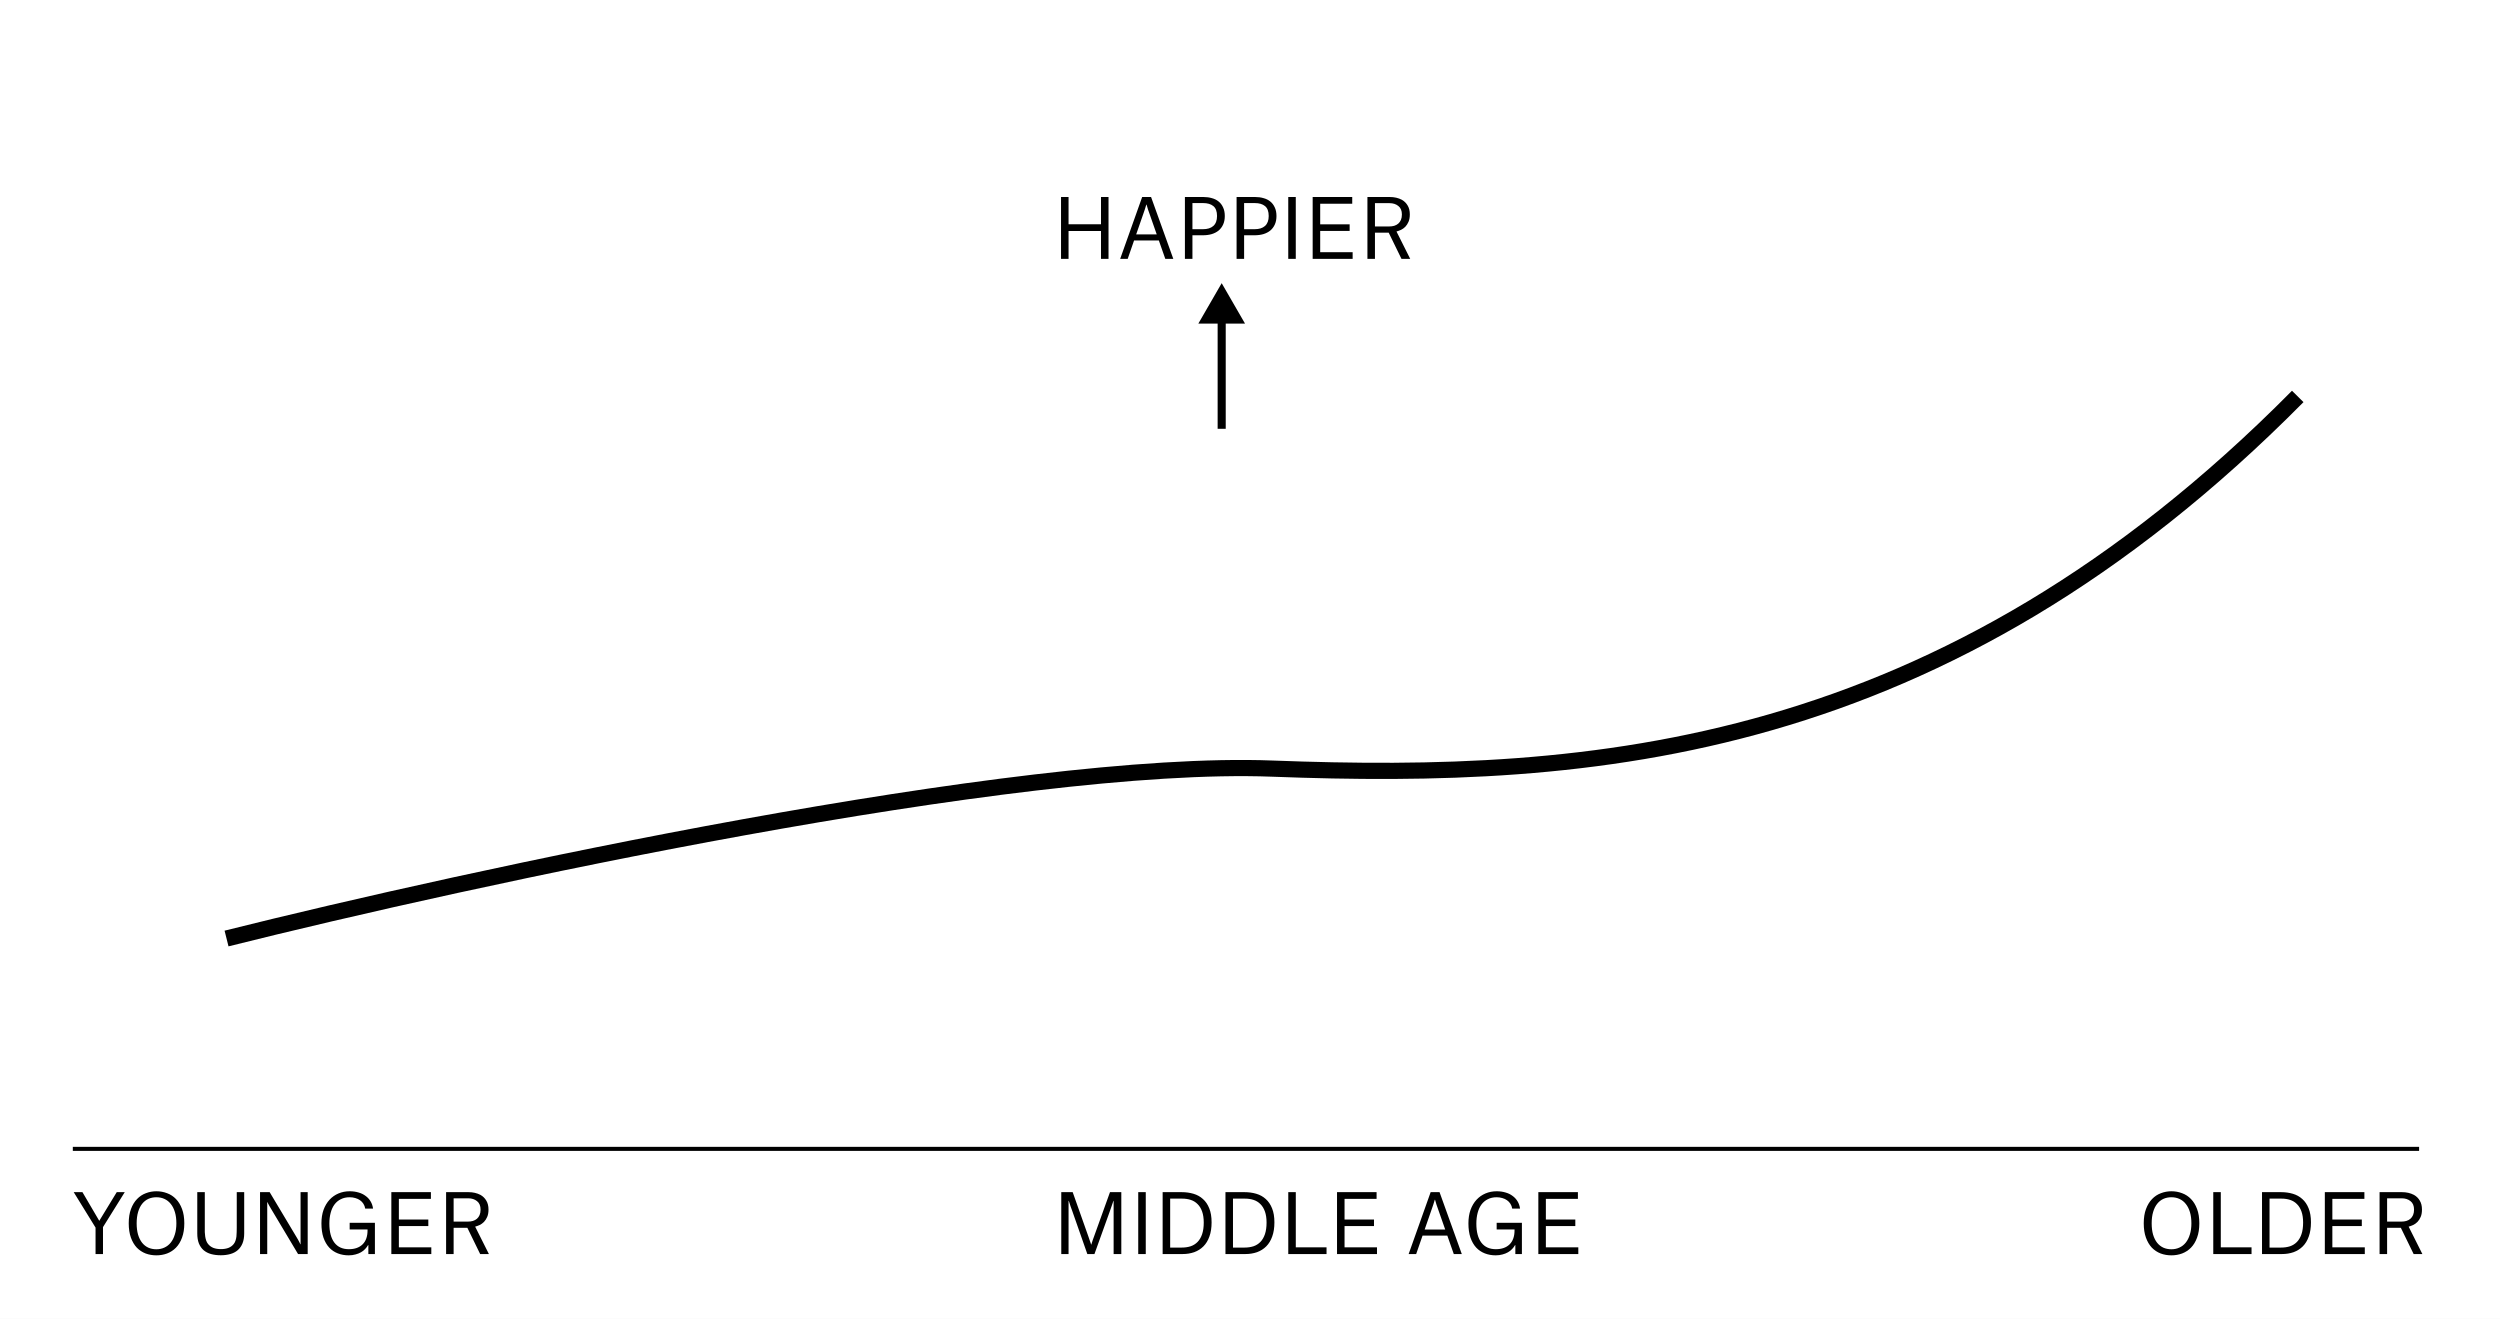
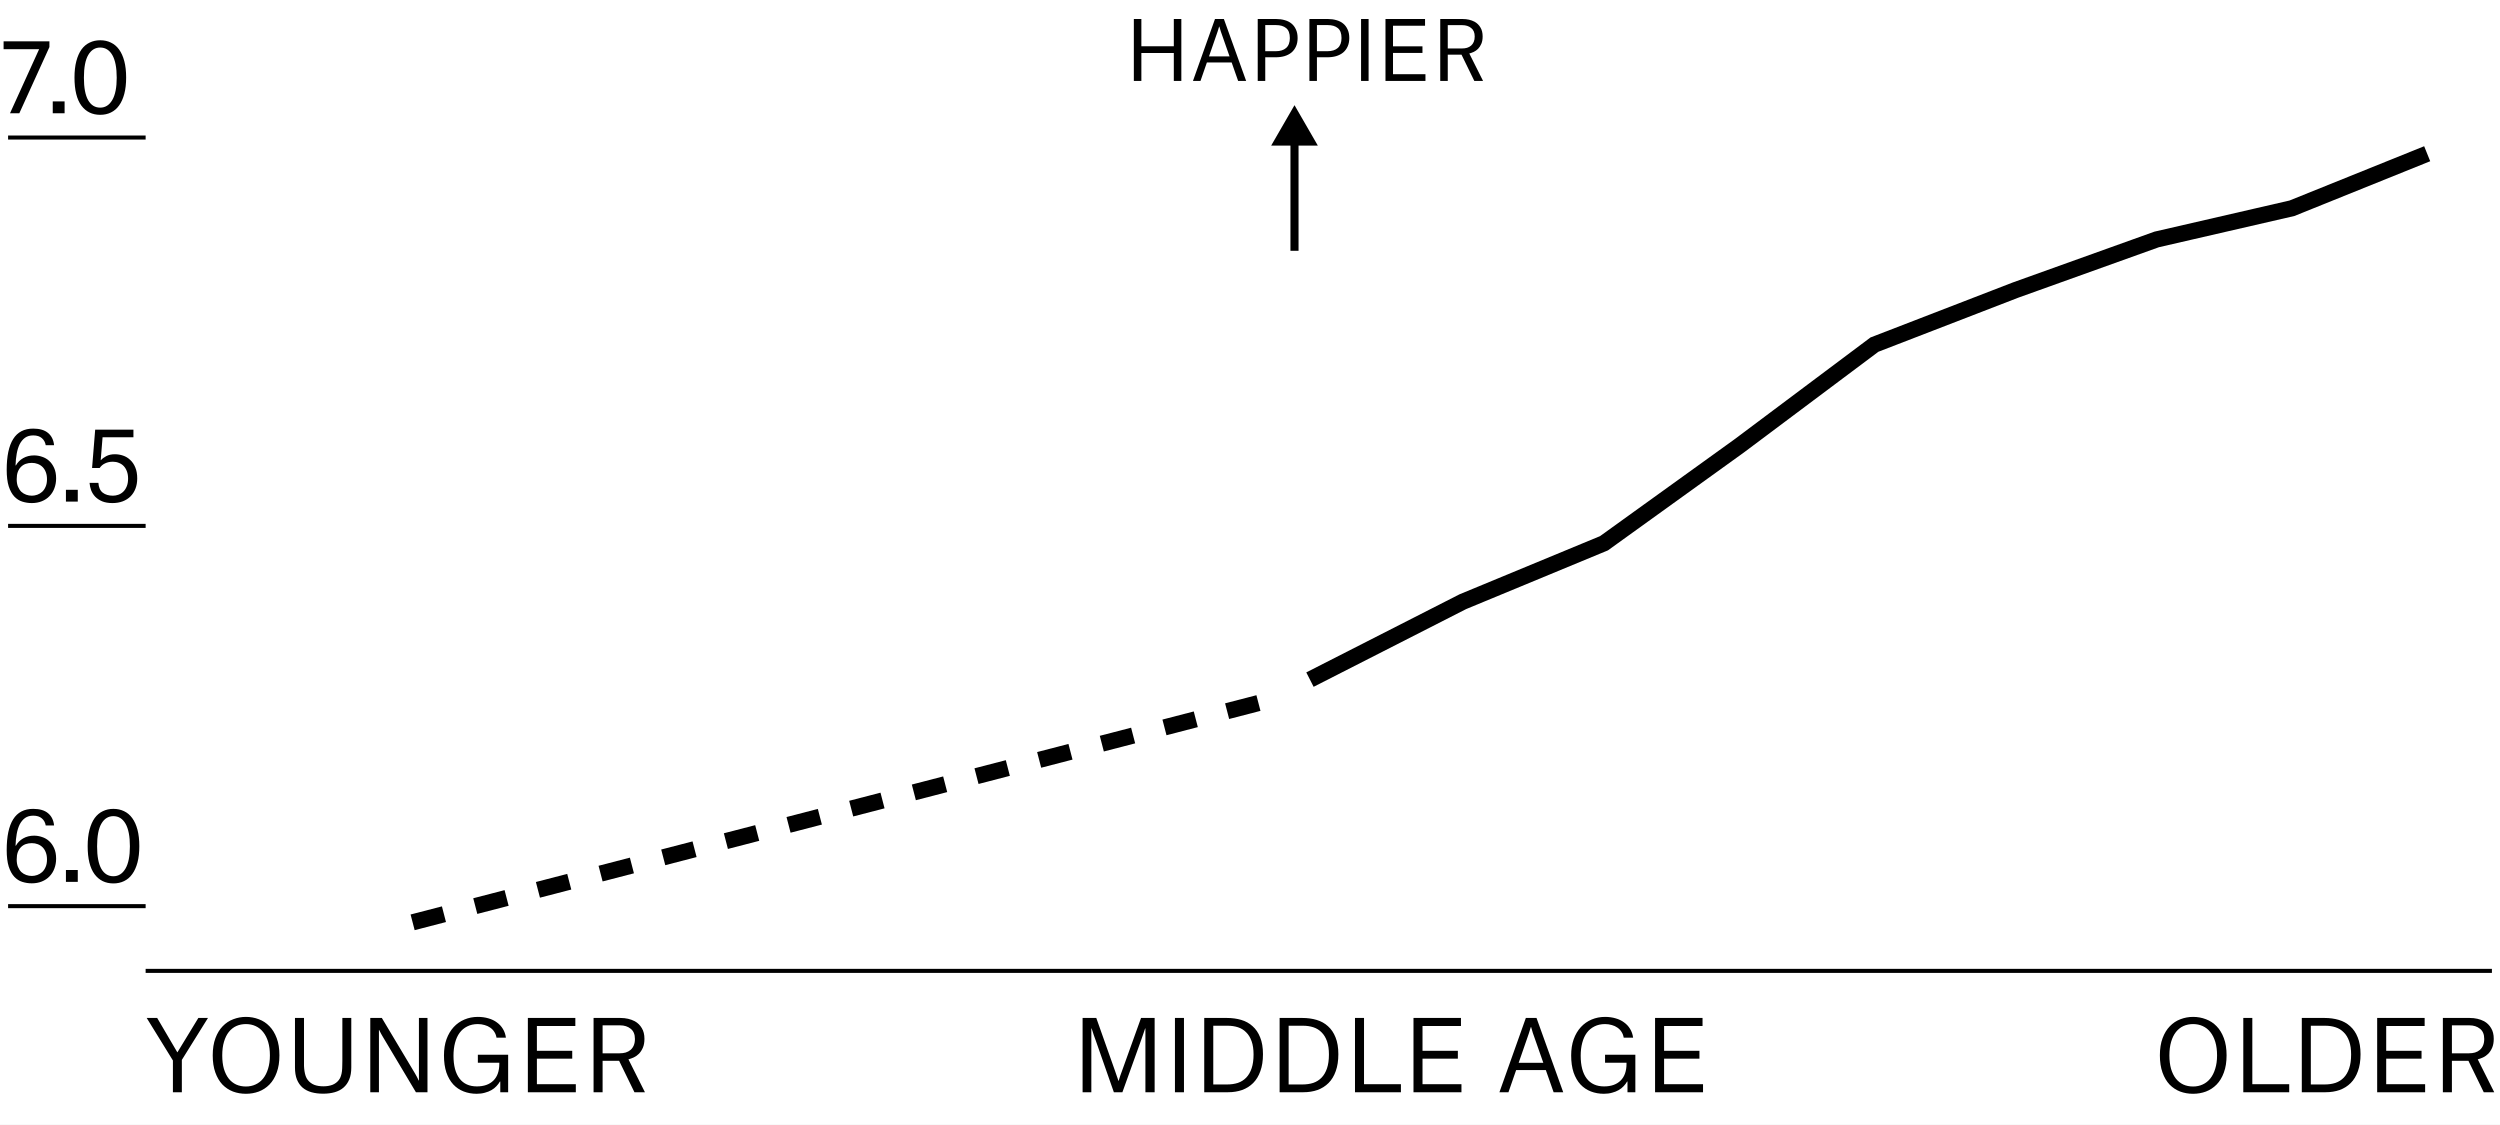
- <svg xmlns="http://www.w3.org/2000/svg" width="309" height="163" viewBox="0 0 309 163" fill="none">
-   <g clip-path="url(#clip0_61_94)">
-     <rect width="309" height="163" fill="white" />
-     <path d="M11.81 151.73L9.11 147.35H10.19L12.26 150.88H12.28L14.43 147.35H15.42L12.73 151.67V155H11.81V151.73ZM15.911 151.2C15.911 150.513 16.004 149.923 16.191 149.43C16.377 148.93 16.627 148.52 16.941 148.2C17.254 147.873 17.617 147.633 18.03 147.48C18.444 147.32 18.877 147.24 19.331 147.24C19.797 147.24 20.237 147.32 20.651 147.48C21.07 147.633 21.437 147.873 21.75 148.2C22.064 148.52 22.314 148.93 22.5 149.43C22.687 149.923 22.78 150.513 22.78 151.2C22.78 151.88 22.687 152.47 22.5 152.97C22.32 153.47 22.07 153.883 21.75 154.21C21.437 154.53 21.07 154.77 20.651 154.93C20.237 155.083 19.797 155.16 19.331 155.16C18.857 155.16 18.414 155.083 18 154.93C17.587 154.77 17.224 154.53 16.91 154.21C16.604 153.883 16.36 153.47 16.18 152.97C16 152.47 15.911 151.88 15.911 151.2ZM19.331 154.41C19.691 154.41 20.02 154.34 20.32 154.2C20.627 154.06 20.887 153.857 21.101 153.59C21.32 153.317 21.491 152.98 21.61 152.58C21.737 152.18 21.8 151.723 21.8 151.21C21.8 150.683 21.741 150.22 21.62 149.82C21.5 149.42 21.331 149.083 21.11 148.81C20.897 148.537 20.637 148.33 20.331 148.19C20.03 148.05 19.697 147.98 19.331 147.98C18.971 147.98 18.64 148.047 18.34 148.18C18.047 148.313 17.791 148.517 17.57 148.79C17.357 149.057 17.191 149.393 17.07 149.8C16.951 150.2 16.89 150.67 16.89 151.21C16.89 151.73 16.947 152.19 17.061 152.59C17.18 152.99 17.347 153.327 17.561 153.6C17.774 153.867 18.03 154.07 18.331 154.21C18.631 154.343 18.964 154.41 19.331 154.41ZM24.383 147.35H25.313V151.75C25.313 151.923 25.313 152.103 25.313 152.29C25.32 152.477 25.336 152.657 25.363 152.83C25.39 153.003 25.43 153.17 25.483 153.33C25.536 153.483 25.61 153.62 25.703 153.74C25.883 153.967 26.106 154.133 26.373 154.24C26.64 154.34 26.95 154.39 27.303 154.39C27.656 154.39 27.966 154.34 28.233 154.24C28.506 154.133 28.73 153.967 28.903 153.74C28.996 153.62 29.066 153.483 29.113 153.33C29.166 153.17 29.203 153.003 29.223 152.83C29.243 152.657 29.253 152.477 29.253 152.29C29.26 152.103 29.263 151.923 29.263 151.75V147.35H30.183V152.45C30.183 152.93 30.113 153.34 29.973 153.68C29.833 154.02 29.636 154.3 29.383 154.52C29.13 154.74 28.823 154.9 28.463 155C28.11 155.1 27.716 155.15 27.283 155.15C26.843 155.15 26.443 155.1 26.083 155C25.73 154.9 25.426 154.743 25.173 154.53C24.92 154.31 24.723 154.03 24.583 153.69C24.45 153.35 24.383 152.937 24.383 152.45V147.35ZM32.14 147.35H33.33L36.73 153.04C36.796 153.147 36.853 153.247 36.9 153.34C36.946 153.427 36.986 153.503 37.02 153.57C37.053 153.65 37.086 153.723 37.12 153.79H37.15V147.35H38.03V155H36.84L33.45 149.32C33.376 149.193 33.313 149.083 33.26 148.99C33.213 148.897 33.173 148.82 33.14 148.76L33.05 148.58H33.03V155H32.14V147.35ZM43.219 147.98C42.806 147.98 42.442 148.06 42.129 148.22C41.816 148.373 41.552 148.593 41.339 148.88C41.132 149.16 40.975 149.503 40.869 149.91C40.762 150.31 40.709 150.753 40.709 151.24C40.709 152.26 40.916 153.043 41.329 153.59C41.742 154.13 42.339 154.4 43.119 154.4C43.846 154.4 44.412 154.2 44.819 153.8C45.225 153.4 45.429 152.823 45.429 152.07V151.96H43.219V151.14H46.339V155H45.529V153.9H45.489C45.395 154.067 45.276 154.227 45.129 154.38C44.989 154.533 44.819 154.667 44.619 154.78C44.425 154.893 44.199 154.983 43.939 155.05C43.685 155.123 43.406 155.16 43.099 155.16C42.619 155.16 42.172 155.08 41.759 154.92C41.346 154.76 40.989 154.52 40.689 154.2C40.389 153.873 40.152 153.463 39.979 152.97C39.812 152.47 39.729 151.883 39.729 151.21C39.729 150.583 39.816 150.027 39.989 149.54C40.169 149.047 40.416 148.63 40.729 148.29C41.042 147.95 41.412 147.69 41.839 147.51C42.266 147.33 42.725 147.24 43.219 147.24C43.612 147.24 43.975 147.29 44.309 147.39C44.642 147.483 44.932 147.623 45.179 147.81C45.432 147.99 45.639 148.213 45.799 148.48C45.959 148.74 46.062 149.04 46.109 149.38H45.139C45.105 149.16 45.032 148.963 44.919 148.79C44.812 148.617 44.672 148.47 44.499 148.35C44.332 148.23 44.139 148.14 43.919 148.08C43.699 148.013 43.465 147.98 43.219 147.98ZM48.37 147.35H53.26V148.18H49.3V150.73H52.94V151.54H49.3V154.17H53.31V155H48.37V147.35ZM57.828 150.99C58.054 150.99 58.261 150.963 58.448 150.91C58.641 150.85 58.808 150.76 58.948 150.64C59.088 150.52 59.198 150.367 59.278 150.18C59.358 149.993 59.398 149.77 59.398 149.51C59.398 149.037 59.251 148.687 58.958 148.46C58.671 148.227 58.308 148.11 57.868 148.11H56.068V150.99H57.828ZM57.768 151.76H56.068V155H55.138V147.35H57.908C58.461 147.35 58.954 147.463 59.388 147.69C59.694 147.863 59.934 148.1 60.108 148.4C60.288 148.693 60.378 149.06 60.378 149.5C60.378 149.86 60.324 150.163 60.218 150.41C60.111 150.657 59.978 150.863 59.818 151.03C59.658 151.19 59.481 151.317 59.288 151.41C59.094 151.497 58.911 151.563 58.738 151.61V151.63L60.428 155H59.348L57.768 151.76Z" fill="black" />
-     <path d="M264.967 151.2C264.967 150.513 265.06 149.923 265.247 149.43C265.434 148.93 265.684 148.52 265.997 148.2C266.31 147.873 266.674 147.633 267.087 147.48C267.5 147.32 267.934 147.24 268.387 147.24C268.854 147.24 269.294 147.32 269.707 147.48C270.127 147.633 270.494 147.873 270.807 148.2C271.12 148.52 271.37 148.93 271.557 149.43C271.744 149.923 271.837 150.513 271.837 151.2C271.837 151.88 271.744 152.47 271.557 152.97C271.377 153.47 271.127 153.883 270.807 154.21C270.494 154.53 270.127 154.77 269.707 154.93C269.294 155.083 268.854 155.16 268.387 155.16C267.914 155.16 267.47 155.083 267.057 154.93C266.644 154.77 266.28 154.53 265.967 154.21C265.66 153.883 265.417 153.47 265.237 152.97C265.057 152.47 264.967 151.88 264.967 151.2ZM268.387 154.41C268.747 154.41 269.077 154.34 269.377 154.2C269.684 154.06 269.944 153.857 270.157 153.59C270.377 153.317 270.547 152.98 270.667 152.58C270.794 152.18 270.857 151.723 270.857 151.21C270.857 150.683 270.797 150.22 270.677 149.82C270.557 149.42 270.387 149.083 270.167 148.81C269.954 148.537 269.694 148.33 269.387 148.19C269.087 148.05 268.754 147.98 268.387 147.98C268.027 147.98 267.697 148.047 267.397 148.18C267.104 148.313 266.847 148.517 266.627 148.79C266.414 149.057 266.247 149.393 266.127 149.8C266.007 150.2 265.947 150.67 265.947 151.21C265.947 151.73 266.004 152.19 266.117 152.59C266.237 152.99 266.404 153.327 266.617 153.6C266.83 153.867 267.087 154.07 267.387 154.21C267.687 154.343 268.02 154.41 268.387 154.41ZM273.56 147.35H274.49V154.17H278.29V155H273.56V147.35ZM279.585 147.35H281.935C282.455 147.35 282.942 147.417 283.395 147.55C283.848 147.683 284.238 147.9 284.565 148.2C284.898 148.493 285.158 148.877 285.345 149.35C285.538 149.823 285.635 150.4 285.635 151.08C285.635 151.753 285.545 152.337 285.365 152.83C285.192 153.323 284.945 153.73 284.625 154.05C284.305 154.37 283.925 154.61 283.485 154.77C283.045 154.923 282.565 155 282.045 155H279.585V147.35ZM281.935 154.2C282.342 154.2 282.712 154.147 283.045 154.04C283.378 153.927 283.665 153.747 283.905 153.5C284.145 153.253 284.332 152.933 284.465 152.54C284.598 152.147 284.665 151.67 284.665 151.11C284.665 150.577 284.598 150.123 284.465 149.75C284.332 149.37 284.145 149.063 283.905 148.83C283.672 148.59 283.392 148.417 283.065 148.31C282.738 148.203 282.382 148.15 281.995 148.15H280.515V154.2H281.935ZM287.349 147.35H292.239V148.18H288.279V150.73H291.919V151.54H288.279V154.17H292.289V155H287.349V147.35ZM296.806 150.99C297.033 150.99 297.24 150.963 297.426 150.91C297.62 150.85 297.786 150.76 297.926 150.64C298.066 150.52 298.176 150.367 298.256 150.18C298.336 149.993 298.376 149.77 298.376 149.51C298.376 149.037 298.23 148.687 297.936 148.46C297.65 148.227 297.286 148.11 296.846 148.11H295.046V150.99H296.806ZM296.746 151.76H295.046V155H294.116V147.35H296.886C297.44 147.35 297.933 147.463 298.366 147.69C298.673 147.863 298.913 148.1 299.086 148.4C299.266 148.693 299.356 149.06 299.356 149.5C299.356 149.86 299.303 150.163 299.196 150.41C299.09 150.657 298.956 150.863 298.796 151.03C298.636 151.19 298.46 151.317 298.266 151.41C298.073 151.497 297.89 151.563 297.716 151.61V151.63L299.406 155H298.326L296.746 151.76Z" fill="black" />
-     <path d="M131.174 147.35H132.584L134.524 152.83C134.584 153.003 134.634 153.15 134.674 153.27C134.714 153.39 134.75 153.493 134.784 153.58C134.81 153.68 134.837 153.763 134.864 153.83H134.884C134.904 153.763 134.93 153.68 134.964 153.58C134.99 153.493 135.024 153.39 135.064 153.27C135.11 153.15 135.164 153.003 135.224 152.83L137.194 147.35H138.594V155H137.644V148.43H137.614C137.587 148.51 137.554 148.61 137.514 148.73C137.48 148.83 137.437 148.957 137.384 149.11C137.337 149.257 137.277 149.43 137.204 149.63L135.274 155H134.394L132.514 149.63C132.44 149.43 132.377 149.257 132.324 149.11C132.277 148.957 132.237 148.83 132.204 148.73C132.164 148.61 132.13 148.51 132.104 148.43H132.074V155H131.174V147.35ZM140.686 147.35H141.616V155H140.686V147.35ZM143.703 147.35H146.053C146.573 147.35 147.06 147.417 147.513 147.55C147.966 147.683 148.356 147.9 148.683 148.2C149.016 148.493 149.276 148.877 149.463 149.35C149.656 149.823 149.753 150.4 149.753 151.08C149.753 151.753 149.663 152.337 149.483 152.83C149.31 153.323 149.063 153.73 148.743 154.05C148.423 154.37 148.043 154.61 147.603 154.77C147.163 154.923 146.683 155 146.163 155H143.703V147.35ZM146.053 154.2C146.46 154.2 146.83 154.147 147.163 154.04C147.496 153.927 147.783 153.747 148.023 153.5C148.263 153.253 148.45 152.933 148.583 152.54C148.716 152.147 148.783 151.67 148.783 151.11C148.783 150.577 148.716 150.123 148.583 149.75C148.45 149.37 148.263 149.063 148.023 148.83C147.79 148.59 147.51 148.417 147.183 148.31C146.856 148.203 146.5 148.15 146.113 148.15H144.633V154.2H146.053ZM151.467 147.35H153.817C154.337 147.35 154.823 147.417 155.277 147.55C155.73 147.683 156.12 147.9 156.447 148.2C156.78 148.493 157.04 148.877 157.227 149.35C157.42 149.823 157.517 150.4 157.517 151.08C157.517 151.753 157.427 152.337 157.247 152.83C157.073 153.323 156.827 153.73 156.507 154.05C156.187 154.37 155.807 154.61 155.367 154.77C154.927 154.923 154.447 155 153.927 155H151.467V147.35ZM153.817 154.2C154.223 154.2 154.593 154.147 154.927 154.04C155.26 153.927 155.547 153.747 155.787 153.5C156.027 153.253 156.213 152.933 156.347 152.54C156.48 152.147 156.547 151.67 156.547 151.11C156.547 150.577 156.48 150.123 156.347 149.75C156.213 149.37 156.027 149.063 155.787 148.83C155.553 148.59 155.273 148.417 154.947 148.31C154.62 148.203 154.263 148.15 153.877 148.15H152.397V154.2H153.817ZM159.23 147.35H160.16V154.17H163.96V155H159.23V147.35ZM165.256 147.35H170.146V148.18H166.186V150.73H169.826V151.54H166.186V154.17H170.196V155H165.256V147.35ZM177.348 148.28C177.341 148.293 177.328 148.33 177.308 148.39C177.295 148.45 177.271 148.527 177.238 148.62C177.211 148.707 177.181 148.803 177.148 148.91C177.115 149.017 177.078 149.123 177.038 149.23L176.088 151.97H178.628L177.668 149.23C177.628 149.117 177.588 149.003 177.548 148.89C177.515 148.777 177.485 148.673 177.458 148.58C177.425 148.473 177.395 148.373 177.368 148.28H177.348ZM178.888 152.72H175.828L175.038 155H174.108L176.828 147.35H177.928L180.678 155H179.688L178.888 152.72ZM184.987 147.98C184.574 147.98 184.211 148.06 183.897 148.22C183.584 148.373 183.321 148.593 183.107 148.88C182.901 149.16 182.744 149.503 182.637 149.91C182.531 150.31 182.477 150.753 182.477 151.24C182.477 152.26 182.684 153.043 183.097 153.59C183.511 154.13 184.107 154.4 184.887 154.4C185.614 154.4 186.181 154.2 186.587 153.8C186.994 153.4 187.197 152.823 187.197 152.07V151.96H184.987V151.14H188.107V155H187.297V153.9H187.257C187.164 154.067 187.044 154.227 186.897 154.38C186.757 154.533 186.587 154.667 186.387 154.78C186.194 154.893 185.967 154.983 185.707 155.05C185.454 155.123 185.174 155.16 184.867 155.16C184.387 155.16 183.941 155.08 183.527 154.92C183.114 154.76 182.757 154.52 182.457 154.2C182.157 153.873 181.921 153.463 181.747 152.97C181.581 152.47 181.497 151.883 181.497 151.21C181.497 150.583 181.584 150.027 181.757 149.54C181.937 149.047 182.184 148.63 182.497 148.29C182.811 147.95 183.181 147.69 183.607 147.51C184.034 147.33 184.494 147.24 184.987 147.24C185.381 147.24 185.744 147.29 186.077 147.39C186.411 147.483 186.701 147.623 186.947 147.81C187.201 147.99 187.407 148.213 187.567 148.48C187.727 148.74 187.831 149.04 187.877 149.38H186.907C186.874 149.16 186.801 148.963 186.687 148.79C186.581 148.617 186.441 148.47 186.267 148.35C186.101 148.23 185.907 148.14 185.687 148.08C185.467 148.013 185.234 147.98 184.987 147.98ZM190.139 147.35H195.029V148.18H191.069V150.73H194.709V151.54H191.069V154.17H195.079V155H190.139V147.35Z" fill="black" />
-     <path d="M132.073 32H131.143V24.35H132.073V27.72H136.083V24.35H137.013V32H136.083V28.55H132.073V32ZM141.692 25.28C141.685 25.293 141.672 25.33 141.652 25.39C141.638 25.45 141.615 25.527 141.582 25.62C141.555 25.707 141.525 25.803 141.492 25.91C141.458 26.017 141.422 26.123 141.382 26.23L140.432 28.97H142.972L142.012 26.23C141.972 26.117 141.932 26.003 141.892 25.89C141.858 25.777 141.828 25.673 141.802 25.58C141.768 25.473 141.738 25.373 141.712 25.28H141.692ZM143.232 29.72H140.172L139.382 32H138.452L141.172 24.35H142.272L145.022 32H144.032L143.232 29.72ZM147.385 29.08V32H146.455V24.35H148.755C149.122 24.35 149.465 24.397 149.785 24.49C150.112 24.577 150.392 24.717 150.625 24.91C150.858 25.097 151.042 25.34 151.175 25.64C151.315 25.933 151.385 26.287 151.385 26.7C151.385 27.107 151.315 27.46 151.175 27.76C151.042 28.053 150.855 28.3 150.615 28.5C150.375 28.693 150.088 28.84 149.755 28.94C149.428 29.033 149.068 29.08 148.675 29.08H147.385ZM148.675 28.33C149.235 28.33 149.665 28.197 149.965 27.93C150.272 27.657 150.425 27.247 150.425 26.7C150.425 26.127 150.272 25.717 149.965 25.47C149.665 25.223 149.245 25.1 148.705 25.1H147.385V28.33H148.675ZM153.772 29.08V32H152.842V24.35H155.142C155.508 24.35 155.852 24.397 156.172 24.49C156.498 24.577 156.778 24.717 157.012 24.91C157.245 25.097 157.428 25.34 157.562 25.64C157.702 25.933 157.772 26.287 157.772 26.7C157.772 27.107 157.702 27.46 157.562 27.76C157.428 28.053 157.242 28.3 157.002 28.5C156.762 28.693 156.475 28.84 156.142 28.94C155.815 29.033 155.455 29.08 155.062 29.08H153.772ZM155.062 28.33C155.622 28.33 156.052 28.197 156.352 27.93C156.658 27.657 156.812 27.247 156.812 26.7C156.812 26.127 156.658 25.717 156.352 25.47C156.052 25.223 155.632 25.1 155.092 25.1H153.772V28.33H155.062ZM159.228 24.35H160.158V32H159.228V24.35ZM162.246 24.35H167.136V25.18H163.176V27.73H166.816V28.54H163.176V31.17H167.186V32H162.246V24.35ZM171.704 27.99C171.93 27.99 172.137 27.963 172.324 27.91C172.517 27.85 172.684 27.76 172.824 27.64C172.964 27.52 173.074 27.367 173.154 27.18C173.234 26.993 173.274 26.77 173.274 26.51C173.274 26.037 173.127 25.687 172.834 25.46C172.547 25.227 172.184 25.11 171.744 25.11H169.944V27.99H171.704ZM171.644 28.76H169.944V32H169.014V24.35H171.784C172.337 24.35 172.83 24.463 173.264 24.69C173.57 24.863 173.81 25.1 173.984 25.4C174.164 25.693 174.254 26.06 174.254 26.5C174.254 26.86 174.2 27.163 174.094 27.41C173.987 27.657 173.854 27.863 173.694 28.03C173.534 28.19 173.357 28.317 173.164 28.41C172.97 28.497 172.787 28.563 172.614 28.61V28.63L174.304 32H173.224L171.644 28.76Z" fill="black" />
-     <path d="M9 142H299" stroke="black" stroke-width="0.5" />
-     <path d="M151 35L148.113 40H153.887L151 35ZM151 53H151.5V39.5H151H150.5V53H151Z" fill="black" />
-     <path d="M28 116C57.922 108.5 125.662 93.8 157.247 95C196.727 96.5 239.948 93.5 284 49" stroke="black" stroke-width="2" />
+ <svg xmlns="http://www.w3.org/2000/svg" width="309" height="139" viewBox="0 0 309 139" fill="none">
+   <g clip-path="url(#clip0_68_2)">
+     <rect width="309" height="139" fill="white" />
+     <path d="M21.372 131.076L18.132 125.82H19.428L21.912 130.056H21.936L24.516 125.82H25.704L22.476 131.004V135H21.372V131.076ZM26.293 130.44C26.293 129.616 26.405 128.908 26.629 128.316C26.853 127.716 27.153 127.224 27.529 126.84C27.905 126.448 28.341 126.16 28.837 125.976C29.333 125.784 29.853 125.688 30.397 125.688C30.957 125.688 31.485 125.784 31.981 125.976C32.485 126.16 32.925 126.448 33.301 126.84C33.677 127.224 33.977 127.716 34.201 128.316C34.425 128.908 34.537 129.616 34.537 130.44C34.537 131.256 34.425 131.964 34.201 132.564C33.985 133.164 33.685 133.66 33.301 134.052C32.925 134.436 32.485 134.724 31.981 134.916C31.485 135.1 30.957 135.192 30.397 135.192C29.829 135.192 29.297 135.1 28.801 134.916C28.305 134.724 27.869 134.436 27.493 134.052C27.125 133.66 26.833 133.164 26.617 132.564C26.401 131.964 26.293 131.256 26.293 130.44ZM30.397 134.292C30.829 134.292 31.225 134.208 31.585 134.04C31.953 133.872 32.265 133.628 32.521 133.308C32.785 132.98 32.989 132.576 33.133 132.096C33.285 131.616 33.361 131.068 33.361 130.452C33.361 129.82 33.289 129.264 33.145 128.784C33.001 128.304 32.797 127.9 32.533 127.572C32.277 127.244 31.965 126.996 31.597 126.828C31.237 126.66 30.837 126.576 30.397 126.576C29.965 126.576 29.569 126.656 29.209 126.816C28.857 126.976 28.549 127.22 28.285 127.548C28.029 127.868 27.829 128.272 27.685 128.76C27.541 129.24 27.469 129.804 27.469 130.452C27.469 131.076 27.537 131.628 27.673 132.108C27.817 132.588 28.017 132.992 28.273 133.32C28.529 133.64 28.837 133.884 29.197 134.052C29.557 134.212 29.957 134.292 30.397 134.292ZM36.459 125.82H37.575V131.1C37.575 131.308 37.575 131.524 37.575 131.748C37.584 131.972 37.603 132.188 37.636 132.396C37.667 132.604 37.715 132.804 37.779 132.996C37.843 133.18 37.931 133.344 38.044 133.488C38.26 133.76 38.528 133.96 38.847 134.088C39.167 134.208 39.539 134.268 39.964 134.268C40.388 134.268 40.76 134.208 41.08 134.088C41.407 133.96 41.675 133.76 41.883 133.488C41.995 133.344 42.08 133.18 42.136 132.996C42.2 132.804 42.243 132.604 42.267 132.396C42.291 132.188 42.303 131.972 42.303 131.748C42.312 131.524 42.316 131.308 42.316 131.1V125.82H43.419V131.94C43.419 132.516 43.336 133.008 43.167 133.416C42.999 133.824 42.764 134.16 42.459 134.424C42.156 134.688 41.788 134.88 41.355 135C40.931 135.12 40.459 135.18 39.94 135.18C39.411 135.18 38.931 135.12 38.499 135C38.075 134.88 37.712 134.692 37.407 134.436C37.103 134.172 36.867 133.836 36.7 133.428C36.539 133.02 36.459 132.524 36.459 131.94V125.82ZM45.767 125.82H47.196L51.276 132.648C51.355 132.776 51.423 132.896 51.48 133.008C51.535 133.112 51.584 133.204 51.623 133.284C51.663 133.38 51.703 133.468 51.743 133.548H51.779V125.82H52.836V135H51.407L47.34 128.184C47.252 128.032 47.175 127.9 47.111 127.788C47.056 127.676 47.008 127.584 46.968 127.512L46.859 127.296H46.836V135H45.767V125.82ZM59.063 126.576C58.567 126.576 58.131 126.672 57.755 126.864C57.379 127.048 57.063 127.312 56.807 127.656C56.559 127.992 56.371 128.404 56.243 128.892C56.115 129.372 56.051 129.904 56.051 130.488C56.051 131.712 56.299 132.652 56.795 133.308C57.291 133.956 58.007 134.28 58.943 134.28C59.815 134.28 60.495 134.04 60.983 133.56C61.471 133.08 61.715 132.388 61.715 131.484V131.352H59.063V130.368H62.807V135H61.835V133.68H61.787C61.675 133.88 61.531 134.072 61.355 134.256C61.187 134.44 60.983 134.6 60.743 134.736C60.511 134.872 60.239 134.98 59.927 135.06C59.623 135.148 59.287 135.192 58.919 135.192C58.343 135.192 57.807 135.096 57.311 134.904C56.815 134.712 56.387 134.424 56.027 134.04C55.667 133.648 55.383 133.156 55.175 132.564C54.975 131.964 54.875 131.26 54.875 130.452C54.875 129.7 54.979 129.032 55.187 128.448C55.403 127.856 55.699 127.356 56.075 126.948C56.451 126.54 56.895 126.228 57.407 126.012C57.919 125.796 58.471 125.688 59.063 125.688C59.535 125.688 59.971 125.748 60.371 125.868C60.771 125.98 61.119 126.148 61.415 126.372C61.719 126.588 61.967 126.856 62.159 127.176C62.351 127.488 62.475 127.848 62.531 128.256H61.367C61.327 127.992 61.239 127.756 61.103 127.548C60.975 127.34 60.807 127.164 60.599 127.02C60.399 126.876 60.167 126.768 59.903 126.696C59.639 126.616 59.359 126.576 59.063 126.576ZM65.244 125.82H71.112V126.816H66.36V129.876H70.728V130.848H66.36V134.004H71.172V135H65.244V125.82ZM76.593 130.188C76.865 130.188 77.113 130.156 77.337 130.092C77.569 130.02 77.769 129.912 77.937 129.768C78.105 129.624 78.237 129.44 78.333 129.216C78.429 128.992 78.477 128.724 78.477 128.412C78.477 127.844 78.301 127.424 77.949 127.152C77.605 126.872 77.169 126.732 76.641 126.732H74.481V130.188H76.593ZM76.521 131.112H74.481V135H73.365V125.82H76.689C77.353 125.82 77.945 125.956 78.465 126.228C78.833 126.436 79.121 126.72 79.329 127.08C79.545 127.432 79.653 127.872 79.653 128.4C79.653 128.832 79.589 129.196 79.461 129.492C79.333 129.788 79.173 130.036 78.981 130.236C78.789 130.428 78.577 130.58 78.345 130.692C78.113 130.796 77.893 130.876 77.685 130.932V130.956L79.713 135H78.417L76.521 131.112Z" fill="black" />
+     <path d="M266.961 130.44C266.961 129.616 267.073 128.908 267.297 128.316C267.521 127.716 267.821 127.224 268.197 126.84C268.573 126.448 269.009 126.16 269.505 125.976C270.001 125.784 270.521 125.688 271.065 125.688C271.625 125.688 272.153 125.784 272.649 125.976C273.153 126.16 273.593 126.448 273.969 126.84C274.345 127.224 274.645 127.716 274.869 128.316C275.093 128.908 275.205 129.616 275.205 130.44C275.205 131.256 275.093 131.964 274.869 132.564C274.653 133.164 274.353 133.66 273.969 134.052C273.593 134.436 273.153 134.724 272.649 134.916C272.153 135.1 271.625 135.192 271.065 135.192C270.497 135.192 269.965 135.1 269.469 134.916C268.973 134.724 268.537 134.436 268.161 134.052C267.793 133.66 267.501 133.164 267.285 132.564C267.069 131.964 266.961 131.256 266.961 130.44ZM271.065 134.292C271.497 134.292 271.893 134.208 272.253 134.04C272.621 133.872 272.933 133.628 273.189 133.308C273.453 132.98 273.657 132.576 273.801 132.096C273.953 131.616 274.029 131.068 274.029 130.452C274.029 129.82 273.957 129.264 273.813 128.784C273.669 128.304 273.465 127.9 273.201 127.572C272.945 127.244 272.633 126.996 272.265 126.828C271.905 126.66 271.505 126.576 271.065 126.576C270.633 126.576 270.237 126.656 269.877 126.816C269.525 126.976 269.217 127.22 268.953 127.548C268.697 127.868 268.497 128.272 268.353 128.76C268.209 129.24 268.137 129.804 268.137 130.452C268.137 131.076 268.205 131.628 268.341 132.108C268.485 132.588 268.685 132.992 268.941 133.32C269.197 133.64 269.505 133.884 269.865 134.052C270.225 134.212 270.625 134.292 271.065 134.292ZM277.271 125.82H278.387V134.004H282.947V135H277.271V125.82ZM284.502 125.82H287.322C287.946 125.82 288.53 125.9 289.074 126.06C289.618 126.22 290.086 126.48 290.478 126.84C290.878 127.192 291.19 127.652 291.414 128.22C291.646 128.788 291.762 129.48 291.762 130.296C291.762 131.104 291.654 131.804 291.438 132.396C291.23 132.988 290.934 133.476 290.55 133.86C290.166 134.244 289.71 134.532 289.182 134.724C288.654 134.908 288.078 135 287.454 135H284.502V125.82ZM287.322 134.04C287.81 134.04 288.254 133.976 288.654 133.848C289.054 133.712 289.398 133.496 289.686 133.2C289.974 132.904 290.198 132.52 290.358 132.048C290.518 131.576 290.598 131.004 290.598 130.332C290.598 129.692 290.518 129.148 290.358 128.7C290.198 128.244 289.974 127.876 289.686 127.596C289.406 127.308 289.07 127.1 288.678 126.972C288.286 126.844 287.858 126.78 287.394 126.78H285.618V134.04H287.322ZM293.818 125.82H299.686V126.816H294.934V129.876H299.302V130.848H294.934V134.004H299.746V135H293.818V125.82ZM305.167 130.188C305.439 130.188 305.687 130.156 305.911 130.092C306.143 130.02 306.343 129.912 306.511 129.768C306.679 129.624 306.811 129.44 306.907 129.216C307.003 128.992 307.051 128.724 307.051 128.412C307.051 127.844 306.875 127.424 306.523 127.152C306.179 126.872 305.743 126.732 305.215 126.732H303.055V130.188H305.167ZM305.095 131.112H303.055V135H301.939V125.82H305.263C305.927 125.82 306.519 125.956 307.039 126.228C307.407 126.436 307.695 126.72 307.903 127.08C308.119 127.432 308.227 127.872 308.227 128.4C308.227 128.832 308.163 129.196 308.035 129.492C307.907 129.788 307.747 130.036 307.555 130.236C307.363 130.428 307.151 130.58 306.919 130.692C306.687 130.796 306.467 130.876 306.259 130.932V130.956L308.287 135H306.991L305.095 131.112Z" fill="black" />
+     <path d="M5.652 102.028C5.588 101.66 5.428 101.368 5.172 101.152C4.916 100.928 4.56 100.816 4.104 100.816C3.704 100.816 3.368 100.912 3.096 101.104C2.832 101.296 2.612 101.56 2.436 101.896C2.268 102.232 2.144 102.628 2.064 103.084C1.984 103.532 1.936 104.012 1.92 104.524H1.968C2.176 104.148 2.476 103.848 2.868 103.624C3.26 103.4 3.708 103.288 4.212 103.288C4.548 103.288 4.876 103.344 5.196 103.456C5.524 103.56 5.816 103.728 6.072 103.96C6.328 104.192 6.536 104.488 6.696 104.848C6.856 105.2 6.936 105.628 6.936 106.132C6.936 106.572 6.864 106.98 6.72 107.356C6.584 107.724 6.384 108.044 6.12 108.316C5.864 108.588 5.548 108.8 5.172 108.952C4.804 109.104 4.388 109.18 3.924 109.18C3.524 109.18 3.136 109.12 2.76 109C2.392 108.888 2.064 108.68 1.776 108.376C1.488 108.072 1.256 107.652 1.08 107.116C0.912 106.58 0.828 105.896 0.828 105.064C0.828 103.376 1.096 102.108 1.632 101.26C2.168 100.404 2.992 99.976 4.104 99.976C4.904 99.976 5.516 100.156 5.94 100.516C6.372 100.876 6.62 101.38 6.684 102.028H5.652ZM3.936 108.268C4.16 108.268 4.384 108.228 4.608 108.148C4.832 108.068 5.032 107.948 5.208 107.788C5.392 107.62 5.536 107.408 5.64 107.152C5.752 106.896 5.808 106.588 5.808 106.228C5.808 105.9 5.76 105.612 5.664 105.364C5.568 105.108 5.436 104.896 5.268 104.728C5.1 104.56 4.9 104.432 4.668 104.344C4.444 104.256 4.2 104.212 3.936 104.212C3.664 104.212 3.412 104.252 3.18 104.332C2.956 104.412 2.76 104.536 2.592 104.704C2.424 104.872 2.292 105.084 2.196 105.34C2.108 105.588 2.064 105.884 2.064 106.228C2.064 106.588 2.116 106.896 2.22 107.152C2.332 107.408 2.472 107.62 2.64 107.788C2.816 107.948 3.016 108.068 3.24 108.148C3.464 108.228 3.696 108.268 3.936 108.268ZM8.149 107.536H9.613V109H8.149V107.536ZM10.836 104.584C10.836 103.808 10.912 103.132 11.064 102.556C11.216 101.98 11.428 101.5 11.7 101.116C11.98 100.732 12.316 100.448 12.708 100.264C13.1 100.072 13.536 99.976 14.016 99.976C14.504 99.976 14.944 100.072 15.336 100.264C15.728 100.448 16.064 100.732 16.344 101.116C16.624 101.5 16.84 101.98 16.992 102.556C17.144 103.132 17.22 103.808 17.22 104.584C17.22 105.352 17.144 106.024 16.992 106.6C16.84 107.176 16.624 107.656 16.344 108.04C16.072 108.424 15.736 108.712 15.336 108.904C14.944 109.096 14.504 109.192 14.016 109.192C13.032 109.192 12.256 108.812 11.688 108.052C11.12 107.284 10.836 106.128 10.836 104.584ZM14.016 108.304C14.64 108.304 15.136 107.992 15.504 107.368C15.872 106.744 16.056 105.824 16.056 104.608C16.056 103.368 15.876 102.436 15.516 101.812C15.156 101.188 14.656 100.876 14.016 100.876C13.392 100.876 12.9 101.18 12.54 101.788C12.18 102.396 12 103.336 12 104.608C12 105.848 12.176 106.776 12.528 107.392C12.88 108 13.376 108.304 14.016 108.304Z" fill="black" />
+     <path d="M133.809 125.82H135.501L137.829 132.396C137.901 132.604 137.961 132.78 138.009 132.924C138.057 133.068 138.101 133.192 138.141 133.296C138.173 133.416 138.205 133.516 138.237 133.596H138.261C138.285 133.516 138.317 133.416 138.357 133.296C138.389 133.192 138.429 133.068 138.477 132.924C138.533 132.78 138.597 132.604 138.669 132.396L141.033 125.82H142.713V135H141.573V127.116H141.537C141.505 127.212 141.465 127.332 141.417 127.476C141.377 127.596 141.325 127.748 141.261 127.932C141.205 128.108 141.133 128.316 141.045 128.556L138.729 135H137.673L135.417 128.556C135.329 128.316 135.253 128.108 135.189 127.932C135.133 127.748 135.085 127.596 135.045 127.476C134.997 127.332 134.957 127.212 134.925 127.116H134.889V135H133.809V125.82ZM145.223 125.82H146.339V135H145.223V125.82ZM148.844 125.82H151.664C152.288 125.82 152.872 125.9 153.416 126.06C153.96 126.22 154.428 126.48 154.82 126.84C155.22 127.192 155.532 127.652 155.756 128.22C155.988 128.788 156.104 129.48 156.104 130.296C156.104 131.104 155.996 131.804 155.78 132.396C155.572 132.988 155.276 133.476 154.892 133.86C154.508 134.244 154.052 134.532 153.524 134.724C152.996 134.908 152.42 135 151.796 135H148.844V125.82ZM151.664 134.04C152.152 134.04 152.596 133.976 152.996 133.848C153.396 133.712 153.74 133.496 154.028 133.2C154.316 132.904 154.54 132.52 154.7 132.048C154.86 131.576 154.94 131.004 154.94 130.332C154.94 129.692 154.86 129.148 154.7 128.7C154.54 128.244 154.316 127.876 154.028 127.596C153.748 127.308 153.412 127.1 153.02 126.972C152.628 126.844 152.2 126.78 151.736 126.78H149.96V134.04H151.664ZM158.16 125.82H160.98C161.604 125.82 162.188 125.9 162.732 126.06C163.276 126.22 163.744 126.48 164.136 126.84C164.536 127.192 164.848 127.652 165.072 128.22C165.304 128.788 165.42 129.48 165.42 130.296C165.42 131.104 165.312 131.804 165.096 132.396C164.888 132.988 164.592 133.476 164.208 133.86C163.824 134.244 163.368 134.532 162.84 134.724C162.312 134.908 161.736 135 161.112 135H158.16V125.82ZM160.98 134.04C161.468 134.04 161.912 133.976 162.312 133.848C162.712 133.712 163.056 133.496 163.344 133.2C163.632 132.904 163.856 132.52 164.016 132.048C164.176 131.576 164.256 131.004 164.256 130.332C164.256 129.692 164.176 129.148 164.016 128.7C163.856 128.244 163.632 127.876 163.344 127.596C163.064 127.308 162.728 127.1 162.336 126.972C161.944 126.844 161.516 126.78 161.052 126.78H159.276V134.04H160.98ZM167.477 125.82H168.593V134.004H173.153V135H167.477V125.82ZM174.707 125.82H180.575V126.816H175.823V129.876H180.191V130.848H175.823V134.004H180.635V135H174.707V125.82ZM189.218 126.936C189.21 126.952 189.194 126.996 189.17 127.068C189.154 127.14 189.126 127.232 189.086 127.344C189.054 127.448 189.018 127.564 188.978 127.692C188.938 127.82 188.894 127.948 188.846 128.076L187.706 131.364H190.754L189.602 128.076C189.554 127.94 189.506 127.804 189.458 127.668C189.418 127.532 189.382 127.408 189.35 127.296C189.31 127.168 189.274 127.048 189.242 126.936H189.218ZM191.066 132.264H187.394L186.446 135H185.33L188.594 125.82H189.914L193.214 135H192.026L191.066 132.264ZM198.385 126.576C197.889 126.576 197.453 126.672 197.077 126.864C196.701 127.048 196.385 127.312 196.129 127.656C195.881 127.992 195.693 128.404 195.565 128.892C195.437 129.372 195.373 129.904 195.373 130.488C195.373 131.712 195.621 132.652 196.117 133.308C196.613 133.956 197.329 134.28 198.265 134.28C199.137 134.28 199.817 134.04 200.305 133.56C200.793 133.08 201.037 132.388 201.037 131.484V131.352H198.385V130.368H202.129V135H201.157V133.68H201.109C200.997 133.88 200.853 134.072 200.677 134.256C200.509 134.44 200.305 134.6 200.065 134.736C199.833 134.872 199.561 134.98 199.249 135.06C198.945 135.148 198.609 135.192 198.241 135.192C197.665 135.192 197.129 135.096 196.633 134.904C196.137 134.712 195.709 134.424 195.349 134.04C194.989 133.648 194.705 133.156 194.497 132.564C194.297 131.964 194.197 131.26 194.197 130.452C194.197 129.7 194.301 129.032 194.509 128.448C194.725 127.856 195.021 127.356 195.397 126.948C195.773 126.54 196.217 126.228 196.729 126.012C197.241 125.796 197.793 125.688 198.385 125.688C198.857 125.688 199.293 125.748 199.693 125.868C200.093 125.98 200.441 126.148 200.737 126.372C201.041 126.588 201.289 126.856 201.481 127.176C201.673 127.488 201.797 127.848 201.853 128.256H200.689C200.649 127.992 200.561 127.756 200.425 127.548C200.297 127.34 200.129 127.164 199.921 127.02C199.721 126.876 199.489 126.768 199.225 126.696C198.961 126.616 198.681 126.576 198.385 126.576ZM204.566 125.82H210.434V126.816H205.682V129.876H210.05V130.848H205.682V134.004H210.494V135H204.566V125.82Z" fill="black" />
+     <path d="M141.073 10H140.143V2.35H141.073V5.72H145.083V2.35H146.013V10H145.083V6.55H141.073V10ZM150.692 3.28C150.685 3.293 150.672 3.33 150.652 3.39C150.638 3.45 150.615 3.527 150.582 3.62C150.555 3.707 150.525 3.803 150.492 3.91C150.458 4.017 150.422 4.123 150.382 4.23L149.432 6.97H151.972L151.012 4.23C150.972 4.117 150.932 4.003 150.892 3.89C150.858 3.777 150.828 3.673 150.802 3.58C150.768 3.473 150.738 3.373 150.712 3.28H150.692ZM152.232 7.72H149.172L148.382 10H147.452L150.172 2.35H151.272L154.022 10H153.032L152.232 7.72ZM156.385 7.08V10H155.455V2.35H157.755C158.122 2.35 158.465 2.397 158.785 2.49C159.112 2.577 159.392 2.717 159.625 2.91C159.858 3.097 160.042 3.34 160.175 3.64C160.315 3.933 160.385 4.287 160.385 4.7C160.385 5.107 160.315 5.46 160.175 5.76C160.042 6.053 159.855 6.3 159.615 6.5C159.375 6.693 159.088 6.84 158.755 6.94C158.428 7.033 158.068 7.08 157.675 7.08H156.385ZM157.675 6.33C158.235 6.33 158.665 6.197 158.965 5.93C159.272 5.657 159.425 5.247 159.425 4.7C159.425 4.127 159.272 3.717 158.965 3.47C158.665 3.223 158.245 3.1 157.705 3.1H156.385V6.33H157.675ZM162.772 7.08V10H161.842V2.35H164.142C164.508 2.35 164.852 2.397 165.172 2.49C165.498 2.577 165.778 2.717 166.012 2.91C166.245 3.097 166.428 3.34 166.562 3.64C166.702 3.933 166.772 4.287 166.772 4.7C166.772 5.107 166.702 5.46 166.562 5.76C166.428 6.053 166.242 6.3 166.002 6.5C165.762 6.693 165.475 6.84 165.142 6.94C164.815 7.033 164.455 7.08 164.062 7.08H162.772ZM164.062 6.33C164.622 6.33 165.052 6.197 165.352 5.93C165.658 5.657 165.812 5.247 165.812 4.7C165.812 4.127 165.658 3.717 165.352 3.47C165.052 3.223 164.632 3.1 164.092 3.1H162.772V6.33H164.062ZM168.228 2.35H169.158V10H168.228V2.35ZM171.246 2.35H176.136V3.18H172.176V5.73H175.816V6.54H172.176V9.17H176.186V10H171.246V2.35ZM180.704 5.99C180.93 5.99 181.137 5.963 181.324 5.91C181.517 5.85 181.684 5.76 181.824 5.64C181.964 5.52 182.074 5.367 182.154 5.18C182.234 4.993 182.274 4.77 182.274 4.51C182.274 4.037 182.127 3.687 181.834 3.46C181.547 3.227 181.184 3.11 180.744 3.11H178.944V5.99H180.704ZM180.644 6.76H178.944V10H178.014V2.35H180.784C181.337 2.35 181.83 2.463 182.264 2.69C182.57 2.863 182.81 3.1 182.984 3.4C183.164 3.693 183.254 4.06 183.254 4.5C183.254 4.86 183.2 5.163 183.094 5.41C182.987 5.657 182.854 5.863 182.694 6.03C182.534 6.19 182.357 6.317 182.164 6.41C181.97 6.497 181.787 6.563 181.614 6.61V6.63L183.304 10H182.224L180.644 6.76Z" fill="black" />
+     <path d="M161.91 84L180.806 74.37L198.249 67.148L214.966 55.111L231.682 42.593L249.125 35.852L266.568 29.593L283.284 25.741L300 19" stroke="black" stroke-width="2" />
+     <path d="M5.652 55.028C5.588 54.66 5.428 54.368 5.172 54.152C4.916 53.928 4.56 53.816 4.104 53.816C3.704 53.816 3.368 53.912 3.096 54.104C2.832 54.296 2.612 54.56 2.436 54.896C2.268 55.232 2.144 55.628 2.064 56.084C1.984 56.532 1.936 57.012 1.92 57.524H1.968C2.176 57.148 2.476 56.848 2.868 56.624C3.26 56.4 3.708 56.288 4.212 56.288C4.548 56.288 4.876 56.344 5.196 56.456C5.524 56.56 5.816 56.728 6.072 56.96C6.328 57.192 6.536 57.488 6.696 57.848C6.856 58.2 6.936 58.628 6.936 59.132C6.936 59.572 6.864 59.98 6.72 60.356C6.584 60.724 6.384 61.044 6.12 61.316C5.864 61.588 5.548 61.8 5.172 61.952C4.804 62.104 4.388 62.18 3.924 62.18C3.524 62.18 3.136 62.12 2.76 62C2.392 61.888 2.064 61.68 1.776 61.376C1.488 61.072 1.256 60.652 1.08 60.116C0.912 59.58 0.828 58.896 0.828 58.064C0.828 56.376 1.096 55.108 1.632 54.26C2.168 53.404 2.992 52.976 4.104 52.976C4.904 52.976 5.516 53.156 5.94 53.516C6.372 53.876 6.62 54.38 6.684 55.028H5.652ZM3.936 61.268C4.16 61.268 4.384 61.228 4.608 61.148C4.832 61.068 5.032 60.948 5.208 60.788C5.392 60.62 5.536 60.408 5.64 60.152C5.752 59.896 5.808 59.588 5.808 59.228C5.808 58.9 5.76 58.612 5.664 58.364C5.568 58.108 5.436 57.896 5.268 57.728C5.1 57.56 4.9 57.432 4.668 57.344C4.444 57.256 4.2 57.212 3.936 57.212C3.664 57.212 3.412 57.252 3.18 57.332C2.956 57.412 2.76 57.536 2.592 57.704C2.424 57.872 2.292 58.084 2.196 58.34C2.108 58.588 2.064 58.884 2.064 59.228C2.064 59.588 2.116 59.896 2.22 60.152C2.332 60.408 2.472 60.62 2.64 60.788C2.816 60.948 3.016 61.068 3.24 61.148C3.464 61.228 3.696 61.268 3.936 61.268ZM8.149 60.536H9.613V62H8.149V60.536ZM15.832 59.156C15.832 58.82 15.784 58.524 15.688 58.268C15.592 58.004 15.46 57.784 15.293 57.608C15.124 57.432 14.925 57.3 14.693 57.212C14.469 57.116 14.225 57.068 13.96 57.068C13.592 57.068 13.268 57.136 12.989 57.272C12.709 57.4 12.485 57.592 12.316 57.848H11.38L11.764 53.108H16.492V54.044H12.677L12.448 56.876H12.473C12.633 56.692 12.857 56.524 13.145 56.372C13.441 56.22 13.793 56.144 14.2 56.144C14.544 56.144 14.88 56.2 15.209 56.312C15.544 56.424 15.841 56.604 16.096 56.852C16.36 57.092 16.569 57.4 16.721 57.776C16.881 58.152 16.96 58.604 16.96 59.132C16.96 59.596 16.889 60.016 16.744 60.392C16.601 60.768 16.396 61.088 16.133 61.352C15.868 61.616 15.549 61.82 15.172 61.964C14.796 62.108 14.373 62.18 13.9 62.18C13.405 62.18 12.98 62.108 12.629 61.964C12.277 61.812 11.989 61.62 11.764 61.388C11.54 61.148 11.373 60.88 11.261 60.584C11.156 60.288 11.092 59.988 11.069 59.684H12.161C12.2 60.244 12.38 60.648 12.7 60.896C13.021 61.144 13.441 61.268 13.96 61.268C14.184 61.268 14.409 61.228 14.633 61.148C14.857 61.068 15.056 60.944 15.232 60.776C15.416 60.6 15.56 60.38 15.665 60.116C15.777 59.844 15.832 59.524 15.832 59.156Z" fill="black" />
+     <path d="M4.836 6.08H0.444V5.108H6.108V5.816L2.388 14H1.236L4.836 6.08ZM6.52 12.536H7.984V14H6.52V12.536ZM9.207 9.584C9.207 8.808 9.283 8.132 9.435 7.556C9.587 6.98 9.799 6.5 10.071 6.116C10.351 5.732 10.687 5.448 11.079 5.264C11.471 5.072 11.907 4.976 12.387 4.976C12.875 4.976 13.315 5.072 13.707 5.264C14.099 5.448 14.435 5.732 14.715 6.116C14.995 6.5 15.211 6.98 15.363 7.556C15.515 8.132 15.591 8.808 15.591 9.584C15.591 10.352 15.515 11.024 15.363 11.6C15.211 12.176 14.995 12.656 14.715 13.04C14.443 13.424 14.107 13.712 13.707 13.904C13.315 14.096 12.875 14.192 12.387 14.192C11.403 14.192 10.627 13.812 10.059 13.052C9.491 12.284 9.207 11.128 9.207 9.584ZM12.387 13.304C13.011 13.304 13.507 12.992 13.875 12.368C14.243 11.744 14.427 10.824 14.427 9.608C14.427 8.368 14.247 7.436 13.887 6.812C13.527 6.188 13.027 5.876 12.387 5.876C11.763 5.876 11.271 6.18 10.911 6.788C10.551 7.396 10.371 8.336 10.371 9.608C10.371 10.848 10.547 11.776 10.899 12.392C11.251 13 11.747 13.304 12.387 13.304Z" fill="black" />
+     <path d="M18 120H308" stroke="black" stroke-width="0.5" />
+     <path d="M18 112H1" stroke="black" stroke-width="0.5" />
+     <path d="M18 17H1" stroke="black" stroke-width="0.5" />
+     <path d="M18 65H1" stroke="black" stroke-width="0.5" />
+     <path d="M160 13L157.113 18H162.887L160 13ZM160 31H160.5V17.5H160H159.5V31H160Z" fill="black" />
+     <path d="M51 114L159 86" stroke="black" stroke-width="2" stroke-dasharray="4 4" />
  </g>
  <defs>
-     <clipPath id="clip0_61_94">
-       <rect width="309" height="163" fill="white" />
+     <clipPath id="clip0_68_2">
+       <rect width="309" height="139" fill="white" />
    </clipPath>
  </defs>
</svg>
